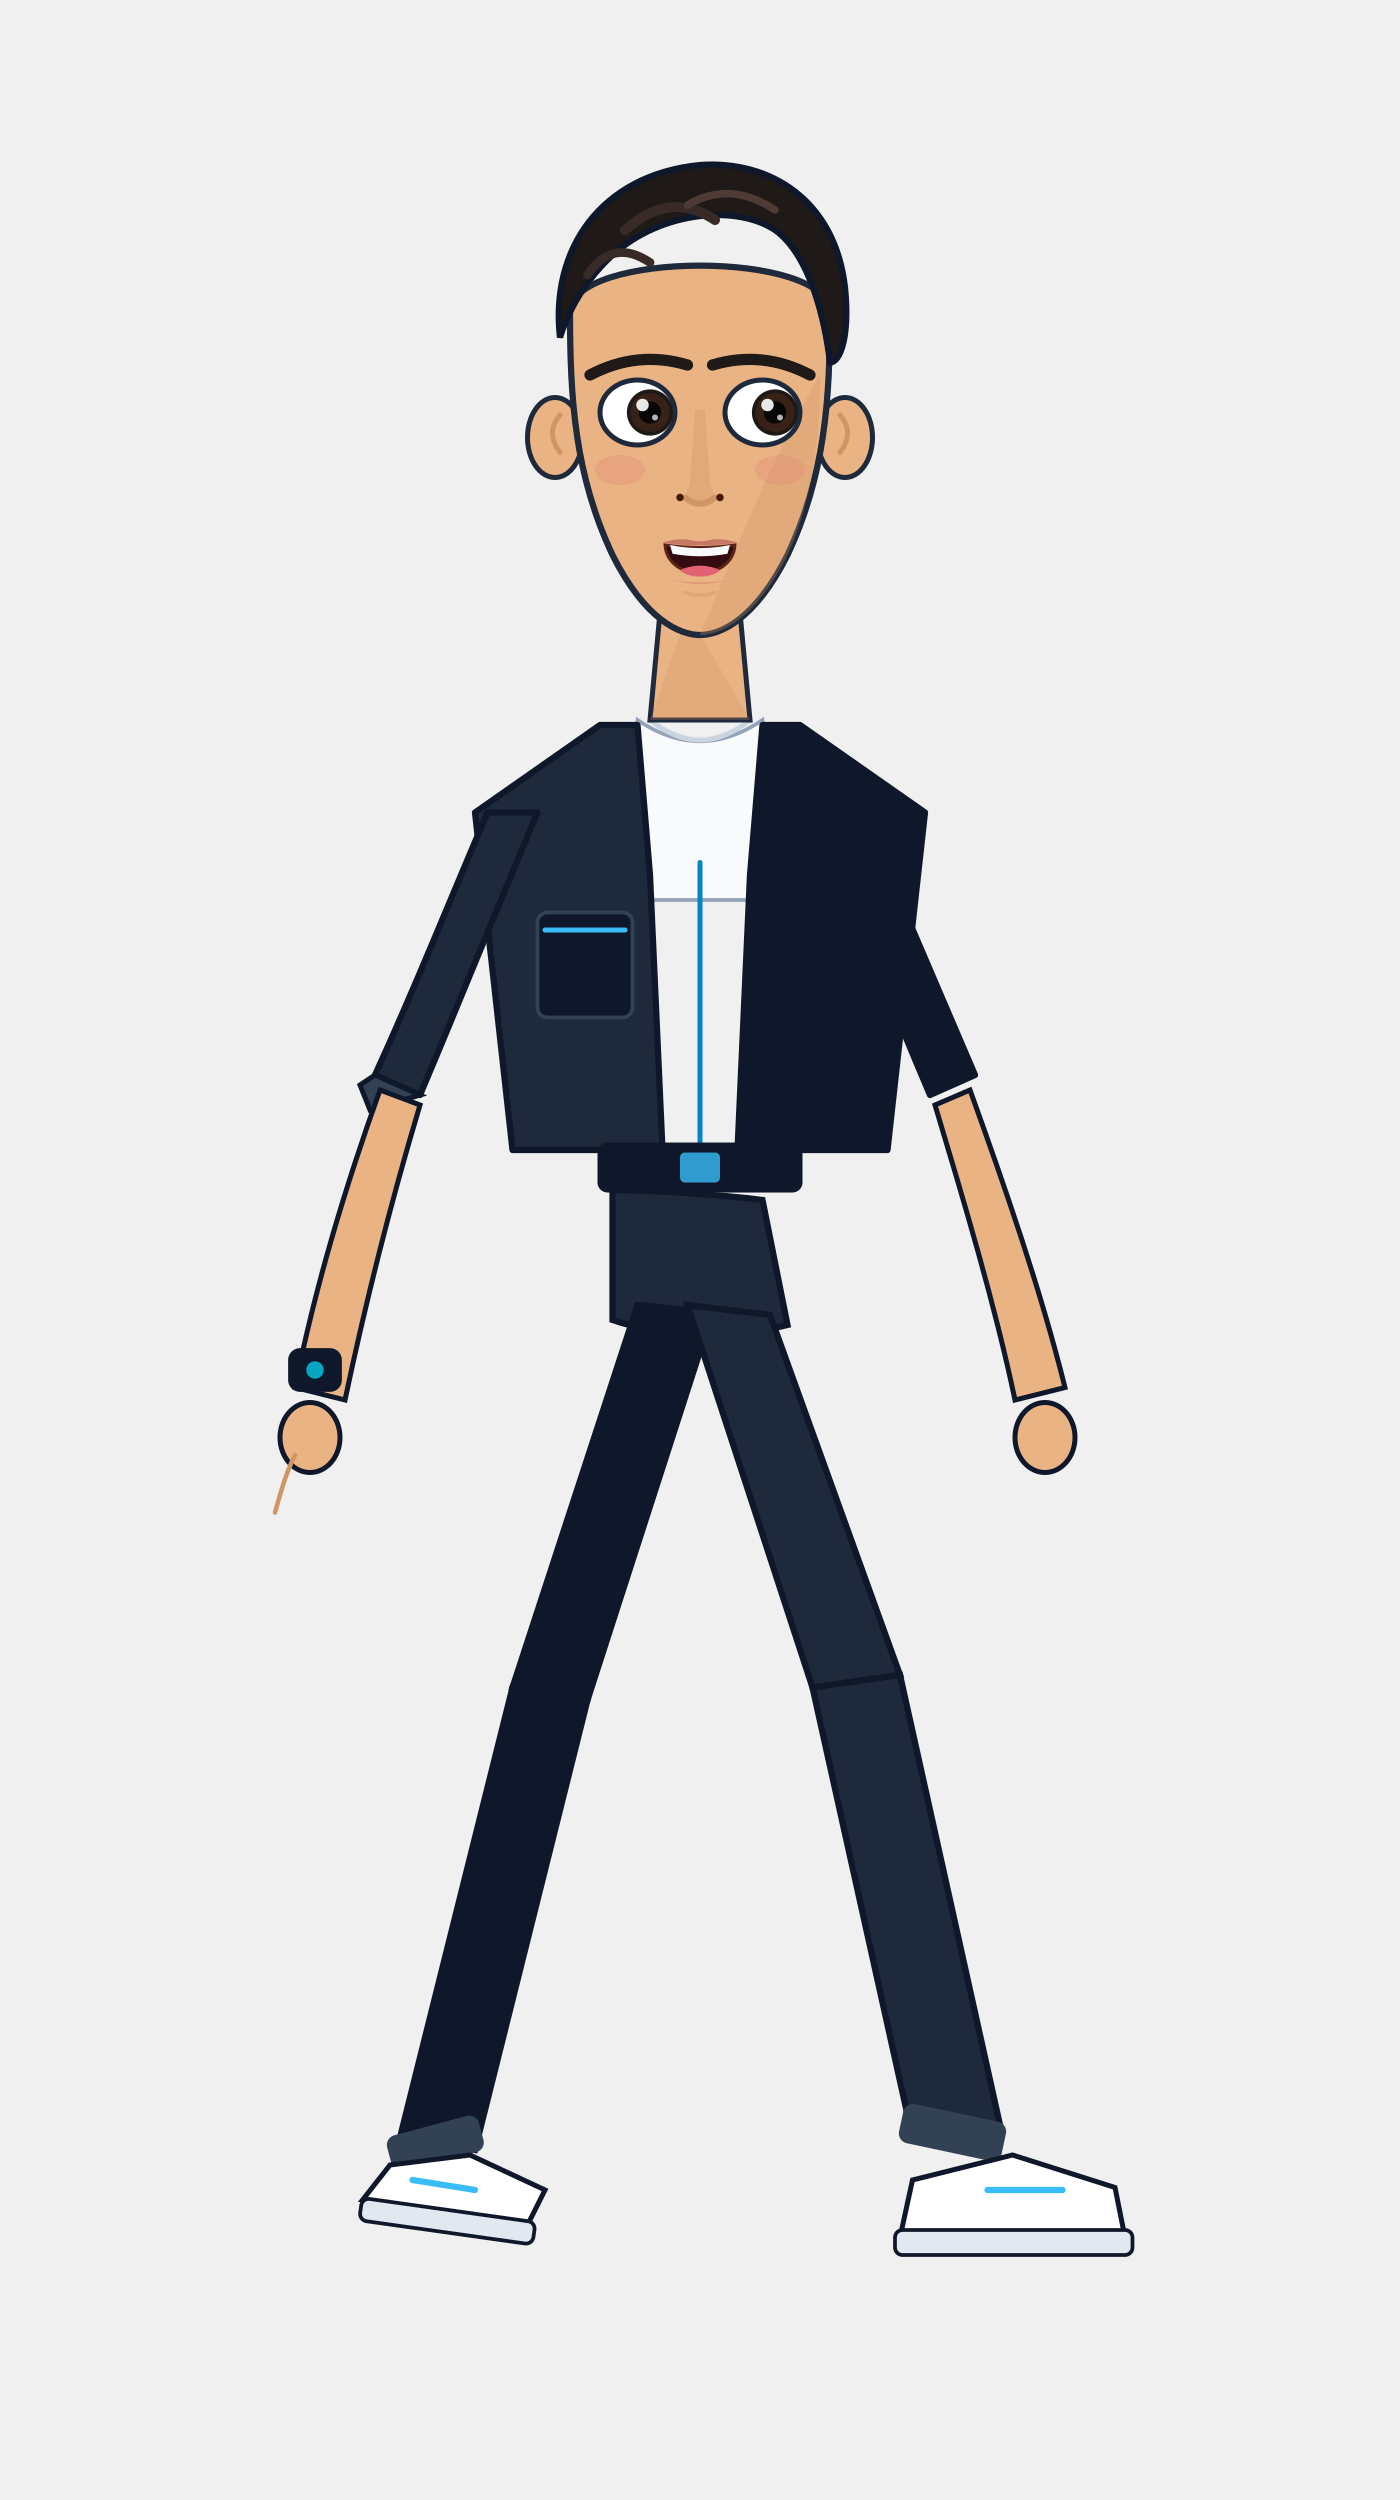
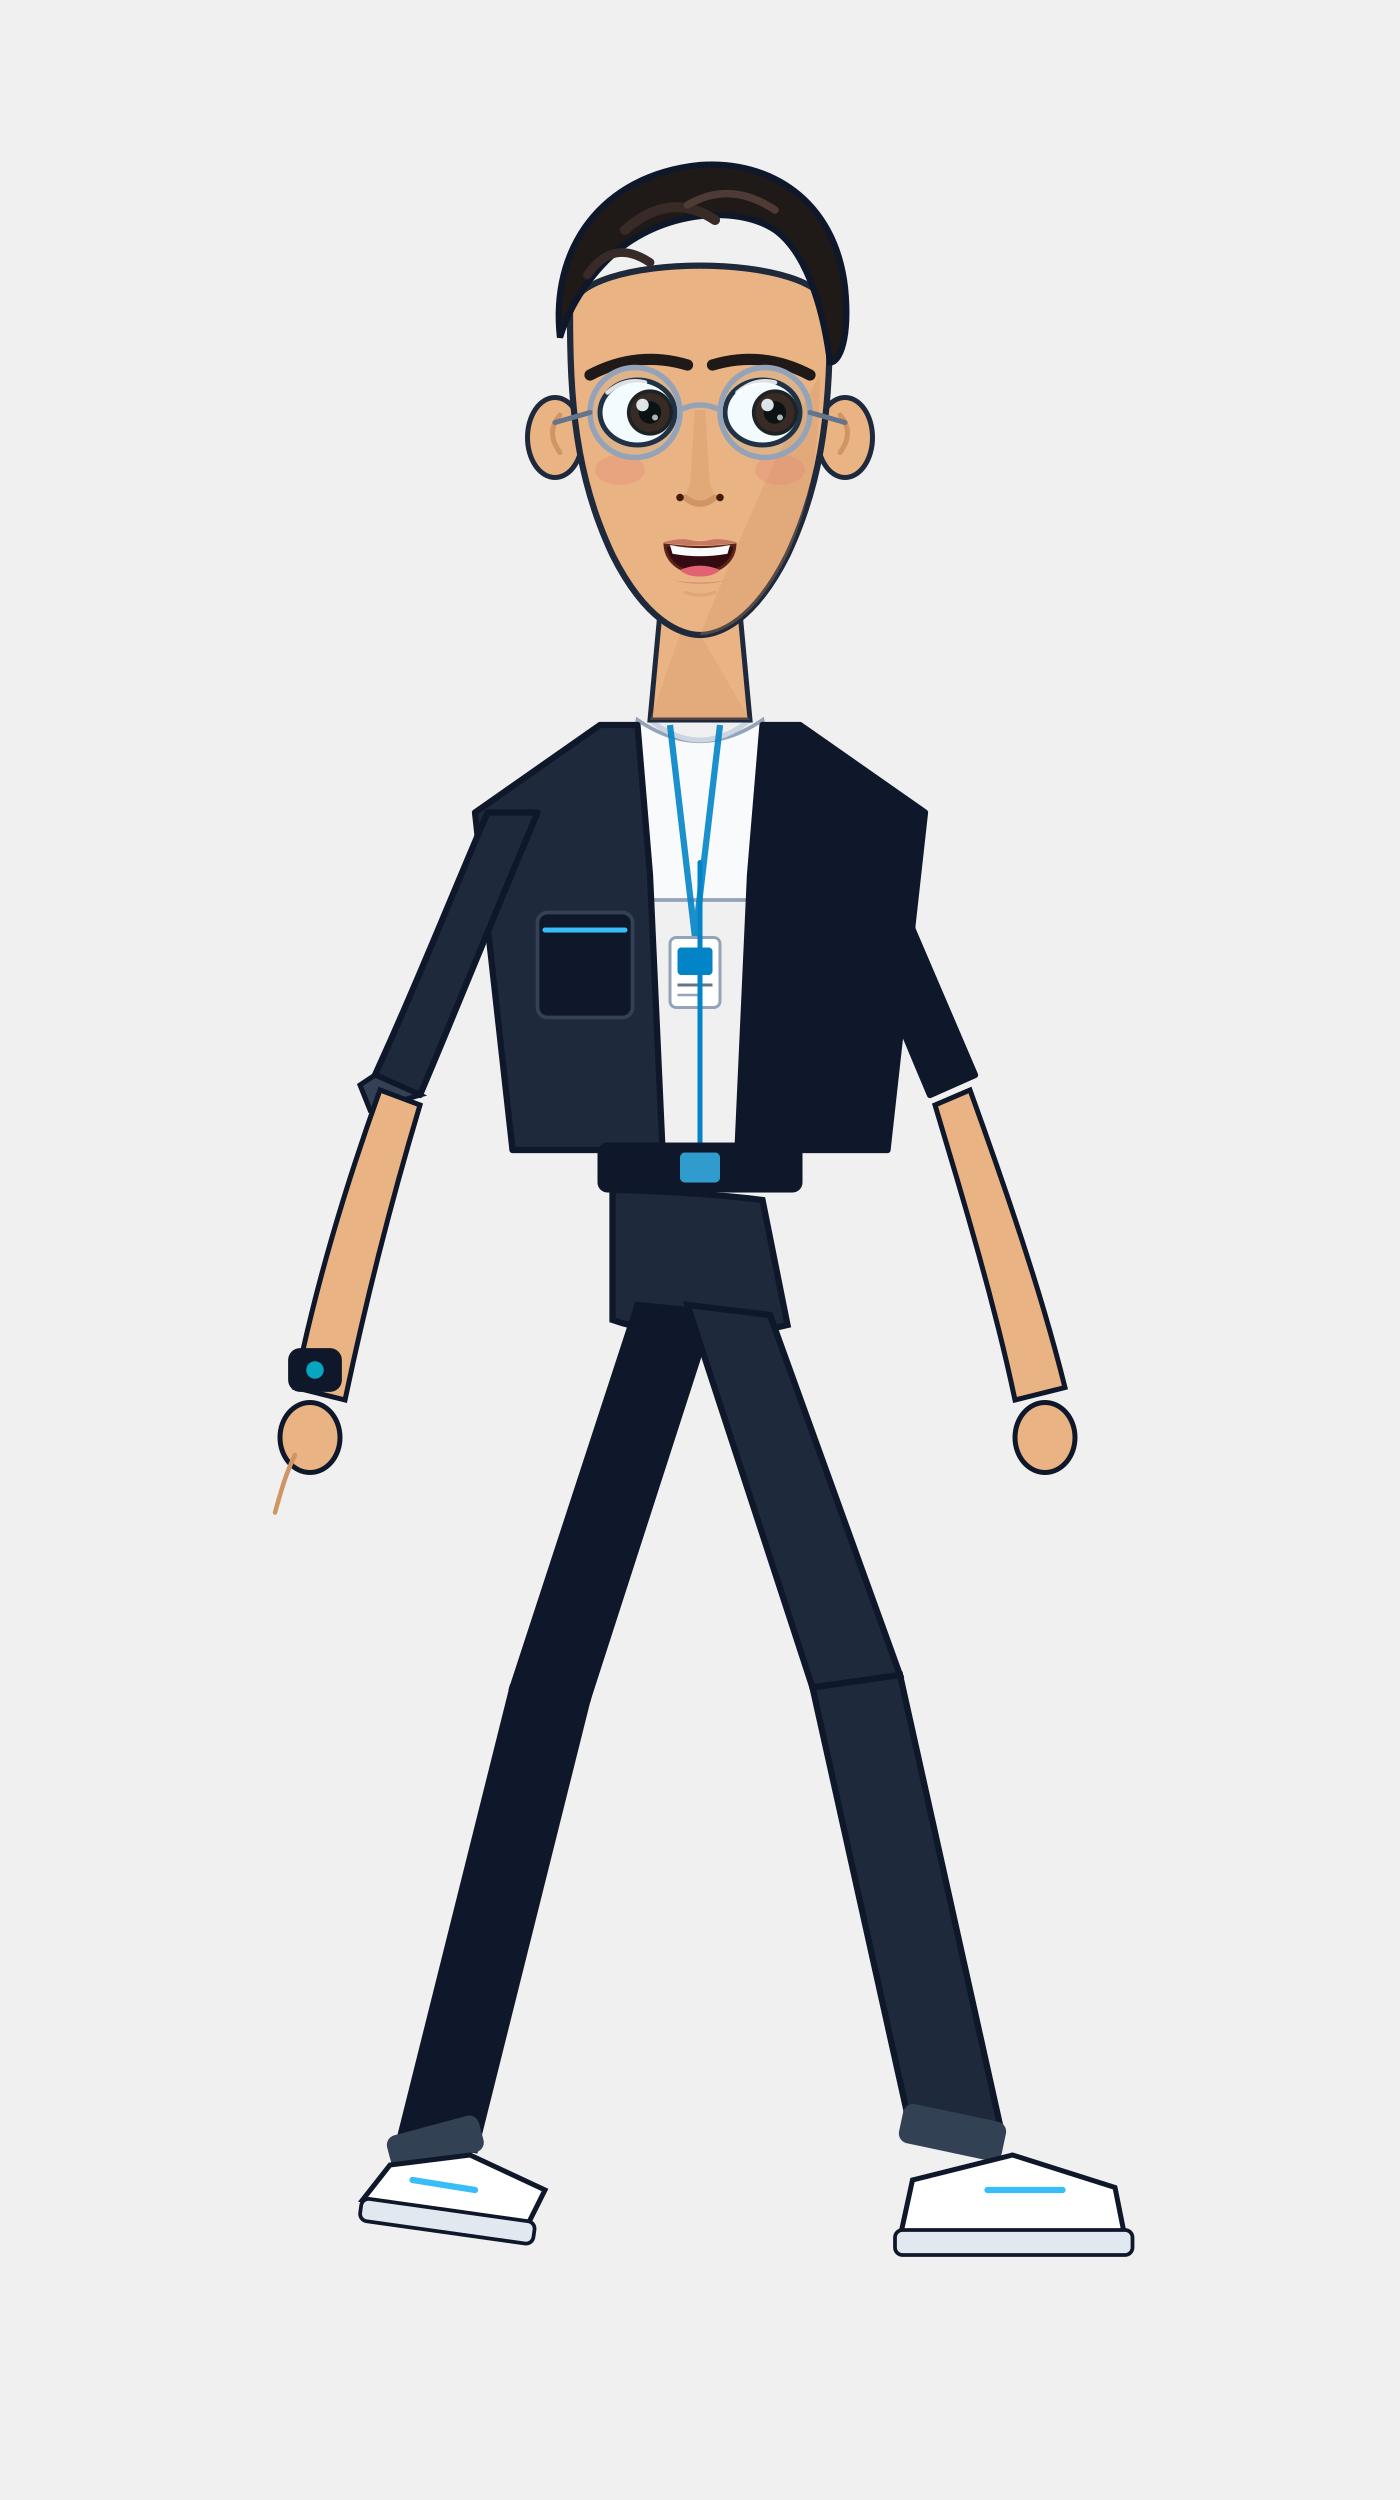
<svg xmlns="http://www.w3.org/2000/svg" viewBox="-30 50 560 1000" width="560" height="1000">
  <g id="modern_character_root">
    <path d="M 215 526 C 230 526, 260 528, 275 530 L 285 580 C 265 585, 235 585, 215 578 Z" fill="#1e293b" stroke="#0f172a" stroke-width="2.5" />
    <path d="M 225 572 L 255 575 L 205 730 L 175 725 Z" fill="#0f172a" stroke="#0f172a" stroke-width="2.5" />
    <path d="M 175 725 L 205 730 L 160 910 L 130 905 Z" fill="#0f172a" stroke="#0f172a" stroke-width="2.5" />
    <rect x="125" y="900" width="38" height="15" rx="4" fill="#334155" transform="rotate(-15 144 907)" />
    <path d="M 115 930 L 180 942 L 188 926 L 158 912 L 126 916 Z" fill="#ffffff" stroke="#0f172a" stroke-width="2" />
    <rect x="114" y="934" width="70" height="9" rx="3" fill="#e2e8f0" stroke="#0f172a" stroke-width="1.5" transform="rotate(8 149 938)" />
    <line x1="135" y1="922" x2="160" y2="926" stroke="#38bdf8" stroke-width="2.5" stroke-linecap="round" />
    <path d="M 245 572 L 278 576 L 330 720 L 295 725 Z" fill="#1e293b" stroke="#0f172a" stroke-width="2.5" />
    <path d="M 295 725 L 330 720 L 370 900 L 335 905 Z" fill="#1e293b" stroke="#0f172a" stroke-width="2.5" />
    <rect x="330" y="895" width="42" height="16" rx="4" fill="#334155" transform="rotate(12 351 903)" />
    <path d="M 330 945 L 420 945 L 416 925 L 375 912 L 335 922 Z" fill="#ffffff" stroke="#0f172a" stroke-width="2" />
    <rect x="328" y="942" width="95" height="10" rx="3" fill="#e2e8f0" stroke="#0f172a" stroke-width="1.5" />
    <line x1="365" y1="926" x2="395" y2="926" stroke="#38bdf8" stroke-width="2.5" stroke-linecap="round" />
    <path d="M 225 338 Q 250 355 275 338 L 285 410 L 215 410 Z" fill="#f8fafc" stroke="#94a3b8" stroke-width="1.5" />
    <path d="M 230 338 Q 250 354 270 338" stroke="#cbd5e1" stroke-width="2" fill="none" />
    <path d="M 210 340 L 160 375 L 175 510 L 235 510 L 230 400 L 225 340 Z" fill="#1e293b" stroke="#0f172a" stroke-width="2.5" stroke-linejoin="round" />
    <path d="M 290 340 L 340 375 L 325 510 L 265 510 L 270 400 L 275 340 Z" fill="#0f172a" stroke="#0f172a" stroke-width="2.5" stroke-linejoin="round" />
+     <path d="M 238 340 L 248 425 L 258 340" stroke="#0284c7" stroke-width="2.5" fill="none" opacity="0.9" />
+     <rect x="238" y="425" width="20" height="28" rx="2.5" fill="#ffffff" stroke="#94a3b8" stroke-width="1.2" />
+     <rect x="241" y="429" width="14" height="11" rx="1.5" fill="#0284c7" />
+     <line x1="241" y1="444" x2="255" y2="444" stroke="#64748b" stroke-width="1.2" />
+     <line x1="241" y1="448" x2="250" y2="448" stroke="#94a3b8" stroke-width="1" />
    <line x1="250" y1="395" x2="250" y2="510" stroke="#0284c7" stroke-width="2" stroke-linecap="round" />
    <rect x="185" y="415" width="38" height="42" rx="4" fill="#0f172a" stroke="#334155" stroke-width="1.5" />
    <line x1="188" y1="422" x2="220" y2="422" stroke="#38bdf8" stroke-width="2" stroke-linecap="round" />
    <rect x="210" y="508" width="80" height="18" rx="3" fill="#0f172a" stroke="#0f172a" stroke-width="2" />
    <rect x="242" y="511" width="16" height="12" rx="2" fill="#38bdf8" opacity="0.8" />
    <path d="M 165 375 C 150 410, 136 445, 120 480 L 138 488 C 152 455, 166 420, 185 375 Z" fill="#1e293b" stroke="#0f172a" stroke-width="2.5" stroke-linejoin="round" />
    <path d="M 120 480 L 114 484 L 118 494 L 138 488 Z" fill="#334155" stroke="#0f172a" stroke-width="2" />
    <path d="M 122 486 C 108 525, 96 565, 88 605 L 108 610 C 116 572, 126 532, 138 492 Z" fill="#eab383" stroke="#0f172a" stroke-width="2" />
    <rect x="86" y="590" width="20" height="16" rx="4" fill="#0f172a" stroke="#0f172a" stroke-width="1.5" />
    <circle cx="96" cy="598" r="3.5" fill="#06b6d4" opacity="0.9" />
    <ellipse cx="94" cy="625" rx="12" ry="14" fill="#eab383" stroke="#0f172a" stroke-width="2" />
    <path d="M 88 632 C 84 640, 82 648, 80 655" stroke="#d09564" stroke-width="1.8" fill="none" stroke-linecap="round" />
    <path d="M 315 375 C 330 410, 345 445, 360 480 L 342 488 C 328 455, 314 420, 295 375 Z" fill="#0f172a" stroke="#0f172a" stroke-width="2.5" stroke-linejoin="round" />
    <path d="M 358 486 C 372 525, 386 565, 396 605 L 376 610 C 368 572, 356 532, 344 492 Z" fill="#eab383" stroke="#0f172a" stroke-width="2" />
    <ellipse cx="388" cy="625" rx="12" ry="14" fill="#eab383" stroke="#0f172a" stroke-width="2" />
    <path d="M 234 295 L 230 338 L 270 338 L 266 295 Z" fill="#eab383" stroke="#1e293b" stroke-width="2" />
    <path d="M 245 295 L 230 338 L 270 338 Z" fill="#d09564" opacity="0.25" />
    <ellipse cx="192" cy="225" rx="11" ry="16" fill="#eab383" stroke="#1e293b" stroke-width="2" />
    <path d="M 194 216 Q 188 223 194 231" stroke="#d09564" stroke-width="2" fill="none" stroke-linecap="round" />
    <ellipse cx="308" cy="225" rx="11" ry="16" fill="#eab383" stroke="#1e293b" stroke-width="2" />
    <path d="M 306 216 Q 312 223 306 231" stroke="#d09564" stroke-width="2" fill="none" stroke-linecap="round" />
    <path d="M 198 175               C 198 150, 302 150, 302 175               C 302 210, 300 240, 285 272               C 272 298, 258 304, 250 304               C 242 304, 228 298, 215 272               C 200 240, 198 210, 198 175 Z" fill="#eab383" stroke="#1e293b" stroke-width="2.5" />
    <path d="M 250 304 C 258 304, 272 298, 285 272 C 295 250, 298 225, 298 200 C 280 230, 260 280, 250 304 Z" fill="#d09564" opacity="0.3" />
    <ellipse cx="218" cy="238" rx="10" ry="6" fill="#e28878" opacity="0.35" />
    <ellipse cx="282" cy="238" rx="10" ry="6" fill="#e28878" opacity="0.35" />
    <path d="M 194 185              C 190 150, 210 120, 250 116              C 278 114, 304 130, 308 165              C 310 185, 306 195, 302 195              C 300 178, 294 152, 280 142              C 265 132, 235 134, 215 152              C 202 164, 196 178, 194 185 Z" fill="#1f1917" stroke="#0f172a" stroke-width="2.5" />
    <path d="M 220 142 Q 238 126 256 138" stroke="#382a26" stroke-width="4" stroke-linecap="round" fill="none" />
    <path d="M 245 132 Q 262 122 280 134" stroke="#4e3b36" stroke-width="3" stroke-linecap="round" fill="none" />
    <path d="M 205 160 Q 215 145 230 155" stroke="#382a26" stroke-width="3.5" stroke-linecap="round" fill="none" />
    <path d="M 206 200 Q 225 190 245 196" stroke="#1f1917" stroke-width="4.5" stroke-linecap="round" fill="none" />
    <path d="M 255 196 Q 275 190 294 200" stroke="#1f1917" stroke-width="4.5" stroke-linecap="round" fill="none" />
    <ellipse cx="225" cy="215" rx="15" ry="13" fill="#ffffff" stroke="#1e293b" stroke-width="2" />
    <circle cx="230" cy="215" r="8.5" fill="#382218" stroke="#1c1917" stroke-width="1.5" />
    <circle cx="230" cy="215" r="4.5" fill="#090706" />
    <circle cx="227" cy="212" r="2.5" fill="#ffffff" opacity="0.9" />
    <circle cx="232" cy="217" r="1.2" fill="#ffffff" opacity="0.7" />
    <ellipse cx="275" cy="215" rx="15" ry="13" fill="#ffffff" stroke="#1e293b" stroke-width="2" />
    <circle cx="280" cy="215" r="8.5" fill="#382218" stroke="#1c1917" stroke-width="1.5" />
    <circle cx="280" cy="215" r="4.5" fill="#090706" />
    <circle cx="277" cy="212" r="2.5" fill="#ffffff" opacity="0.9" />
    <circle cx="282" cy="217" r="1.2" fill="#ffffff" opacity="0.7" />
+     <circle cx="224" cy="215" r="18" fill="#38bdf8" fill-opacity="0.06" stroke="#94a3b8" stroke-width="2.2" />
+     <path d="M 213 207 Q 220 201 228 203" stroke="#ffffff" stroke-width="1.8" stroke-linecap="round" fill="none" opacity="0.85" />
+     <circle cx="276" cy="215" r="18" fill="#38bdf8" fill-opacity="0.06" stroke="#94a3b8" stroke-width="2.2" />
+     <path d="M 265 207 Q 272 201 280 203" stroke="#ffffff" stroke-width="1.8" stroke-linecap="round" fill="none" opacity="0.85" />
+     <path d="M 242 214 Q 250 210 258 214" stroke="#94a3b8" stroke-width="2.2" stroke-linecap="round" fill="none" />
+     <path d="M 206 215 L 192 219" stroke="#64748b" stroke-width="2" stroke-linecap="round" />
+     <path d="M 294 215 L 308 219" stroke="#64748b" stroke-width="2" stroke-linecap="round" />
    <path d="M 248 214 L 246 244 Q 242 250 250 252 Q 258 250 254 244 L 252 214" fill="#d09564" opacity="0.35" />
    <path d="M 244 249 Q 250 254 256 249" stroke="#d09564" stroke-width="2.5" stroke-linecap="round" fill="none" />
    <circle cx="242" cy="249" r="1.5" fill="#451a03" />
    <circle cx="258" cy="249" r="1.5" fill="#451a03" />
    <path d="M 235 267 Q 242 265 246 266 Q 250 267 254 266 Q 258 265 265 267 C 258 268.5, 242 268.5, 235 267 Z" fill="#c77864" />
    <path d="M 236 268 Q 250 270 264 268 C 263 283, 237 283, 236 268 Z" fill="#350b12" stroke="#5c2417" stroke-width="1.2" />
    <path d="M 238 268 Q 250 270.5 262 268 L 261 271.5 Q 250 273.5 239 271.5 Z" fill="#f8fafc" />
    <path d="M 242 278 Q 250 274.5 258 278 C 255 281.5, 245 281.5, 242 278 Z" fill="#e26274" />
    <path d="M 237 281.5 Q 250 285.5 263 281.5 C 257 283.5, 243 283.5, 237 281.5 Z" fill="#dc8a75" />
    <path d="M 244 287 Q 250 289 256 287" stroke="#d09564" stroke-width="1.4" fill="none" opacity="0.4" stroke-linecap="round" />
  </g>
</svg>
